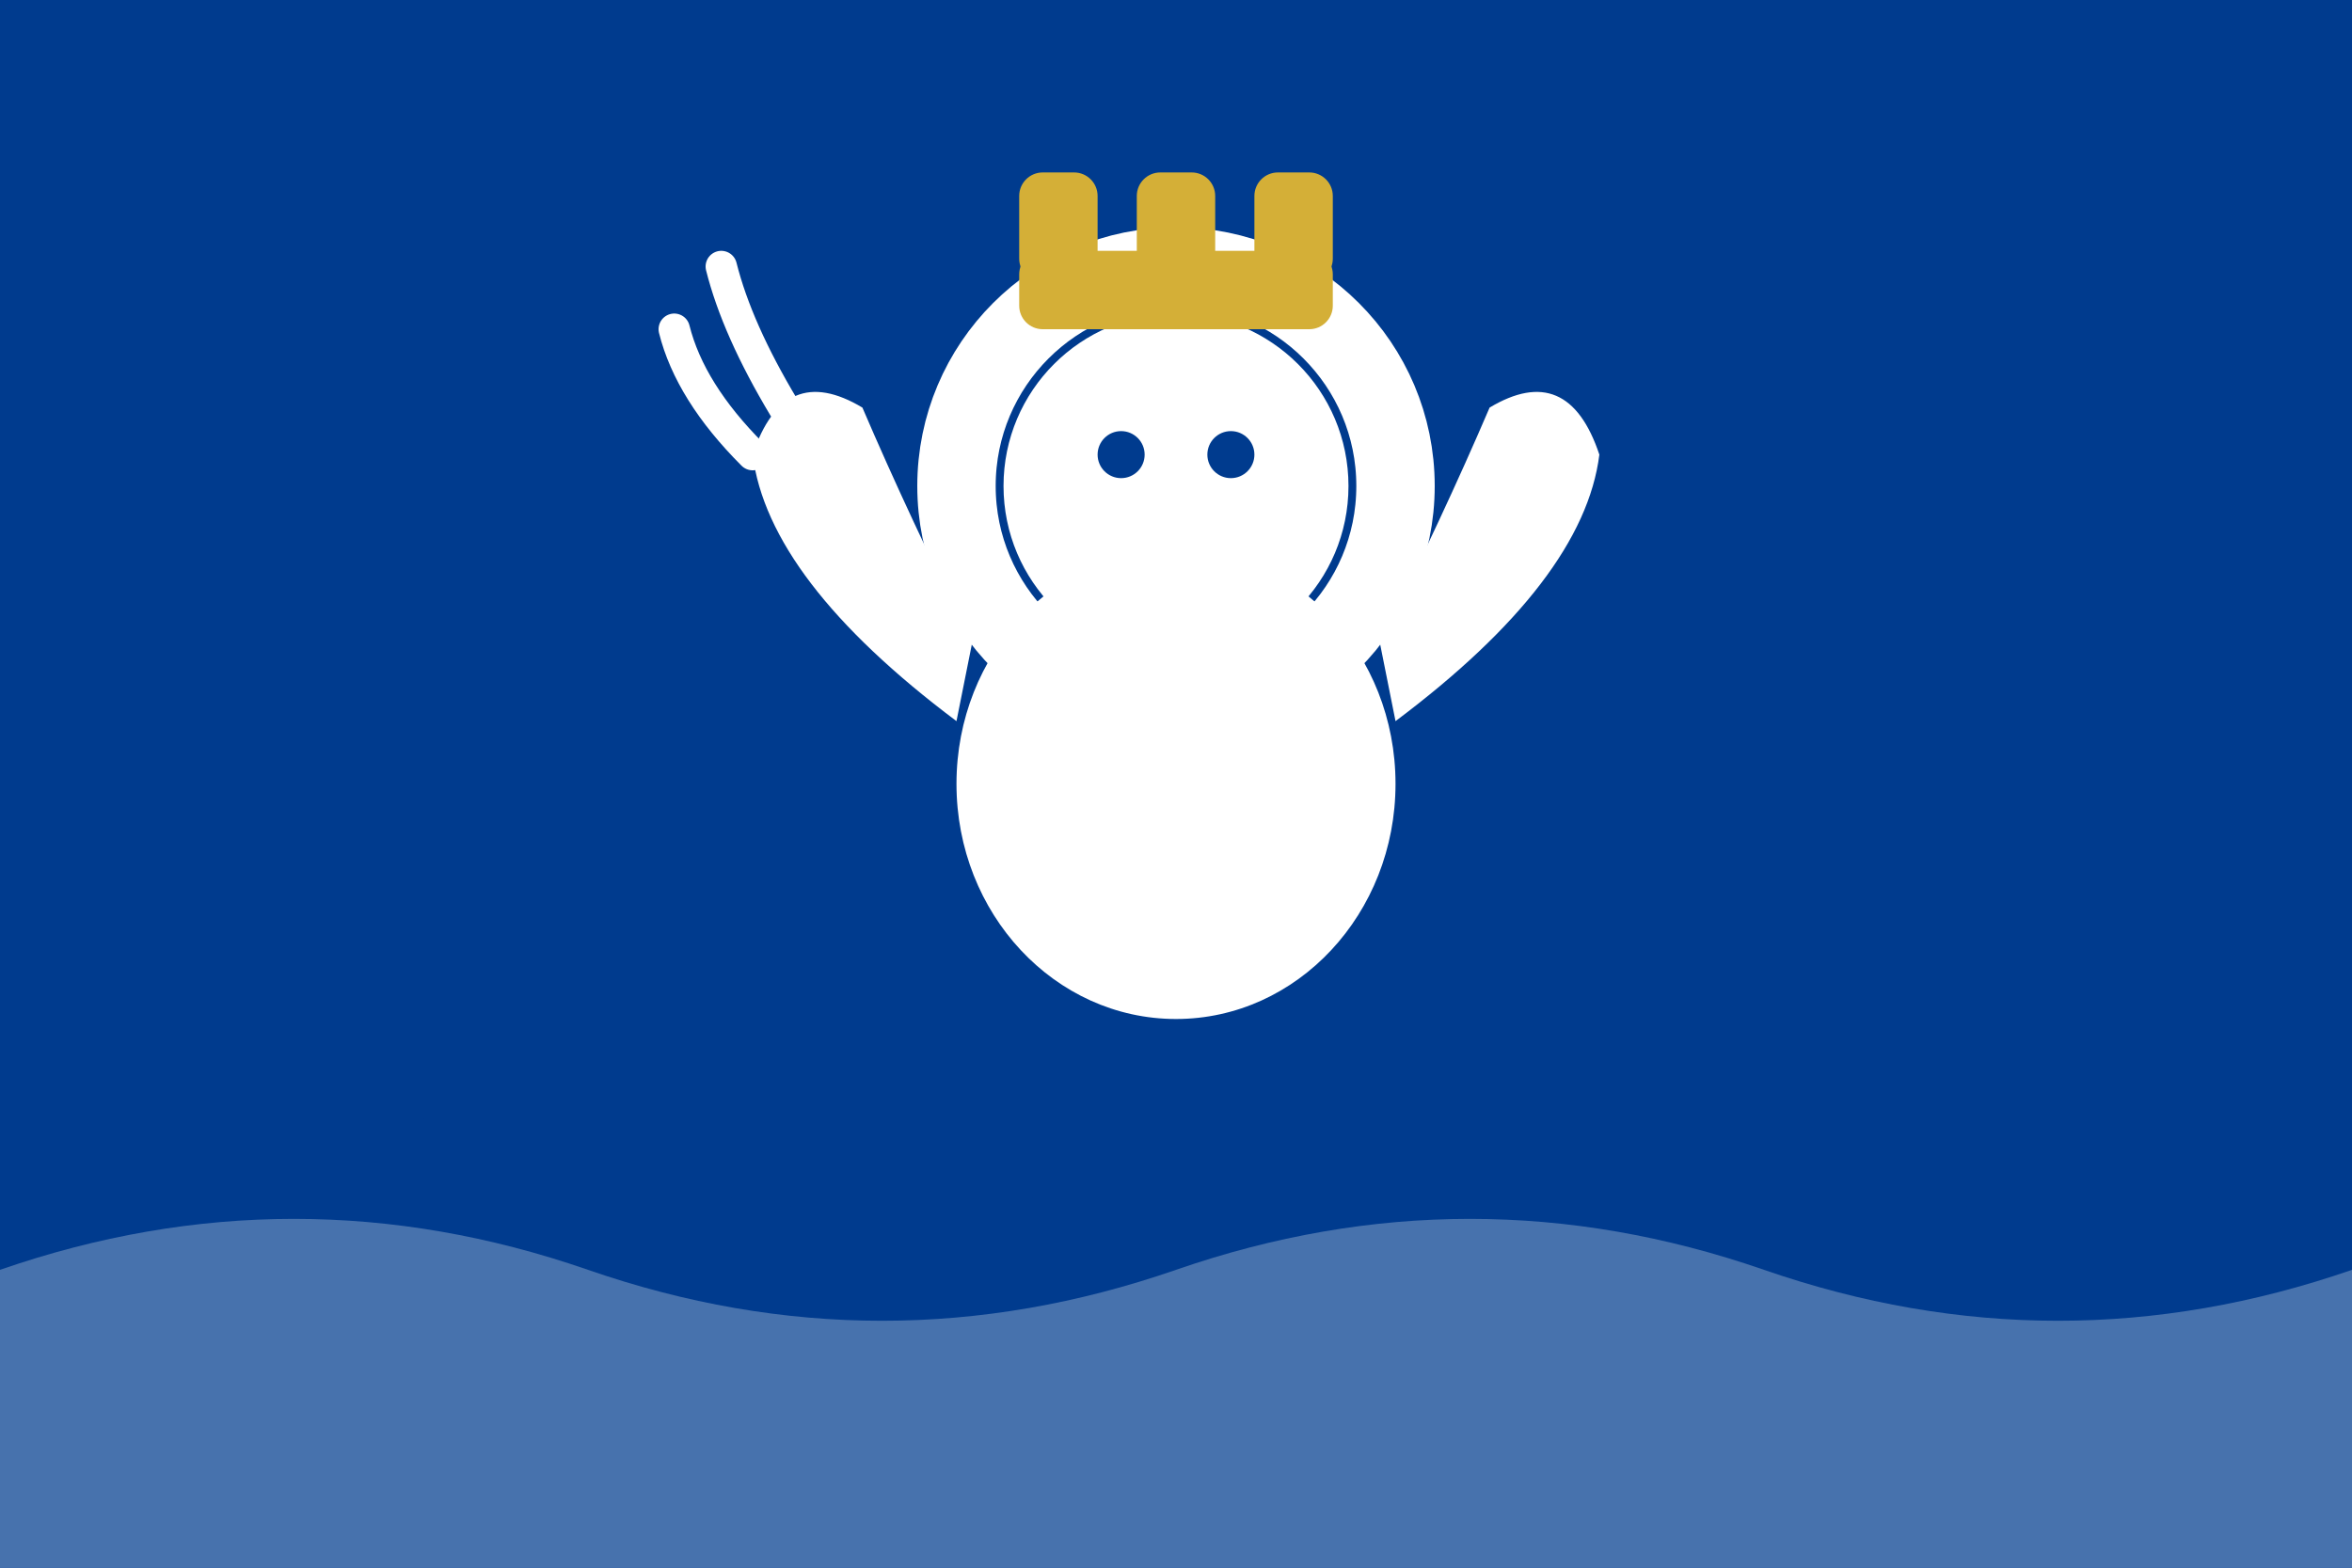
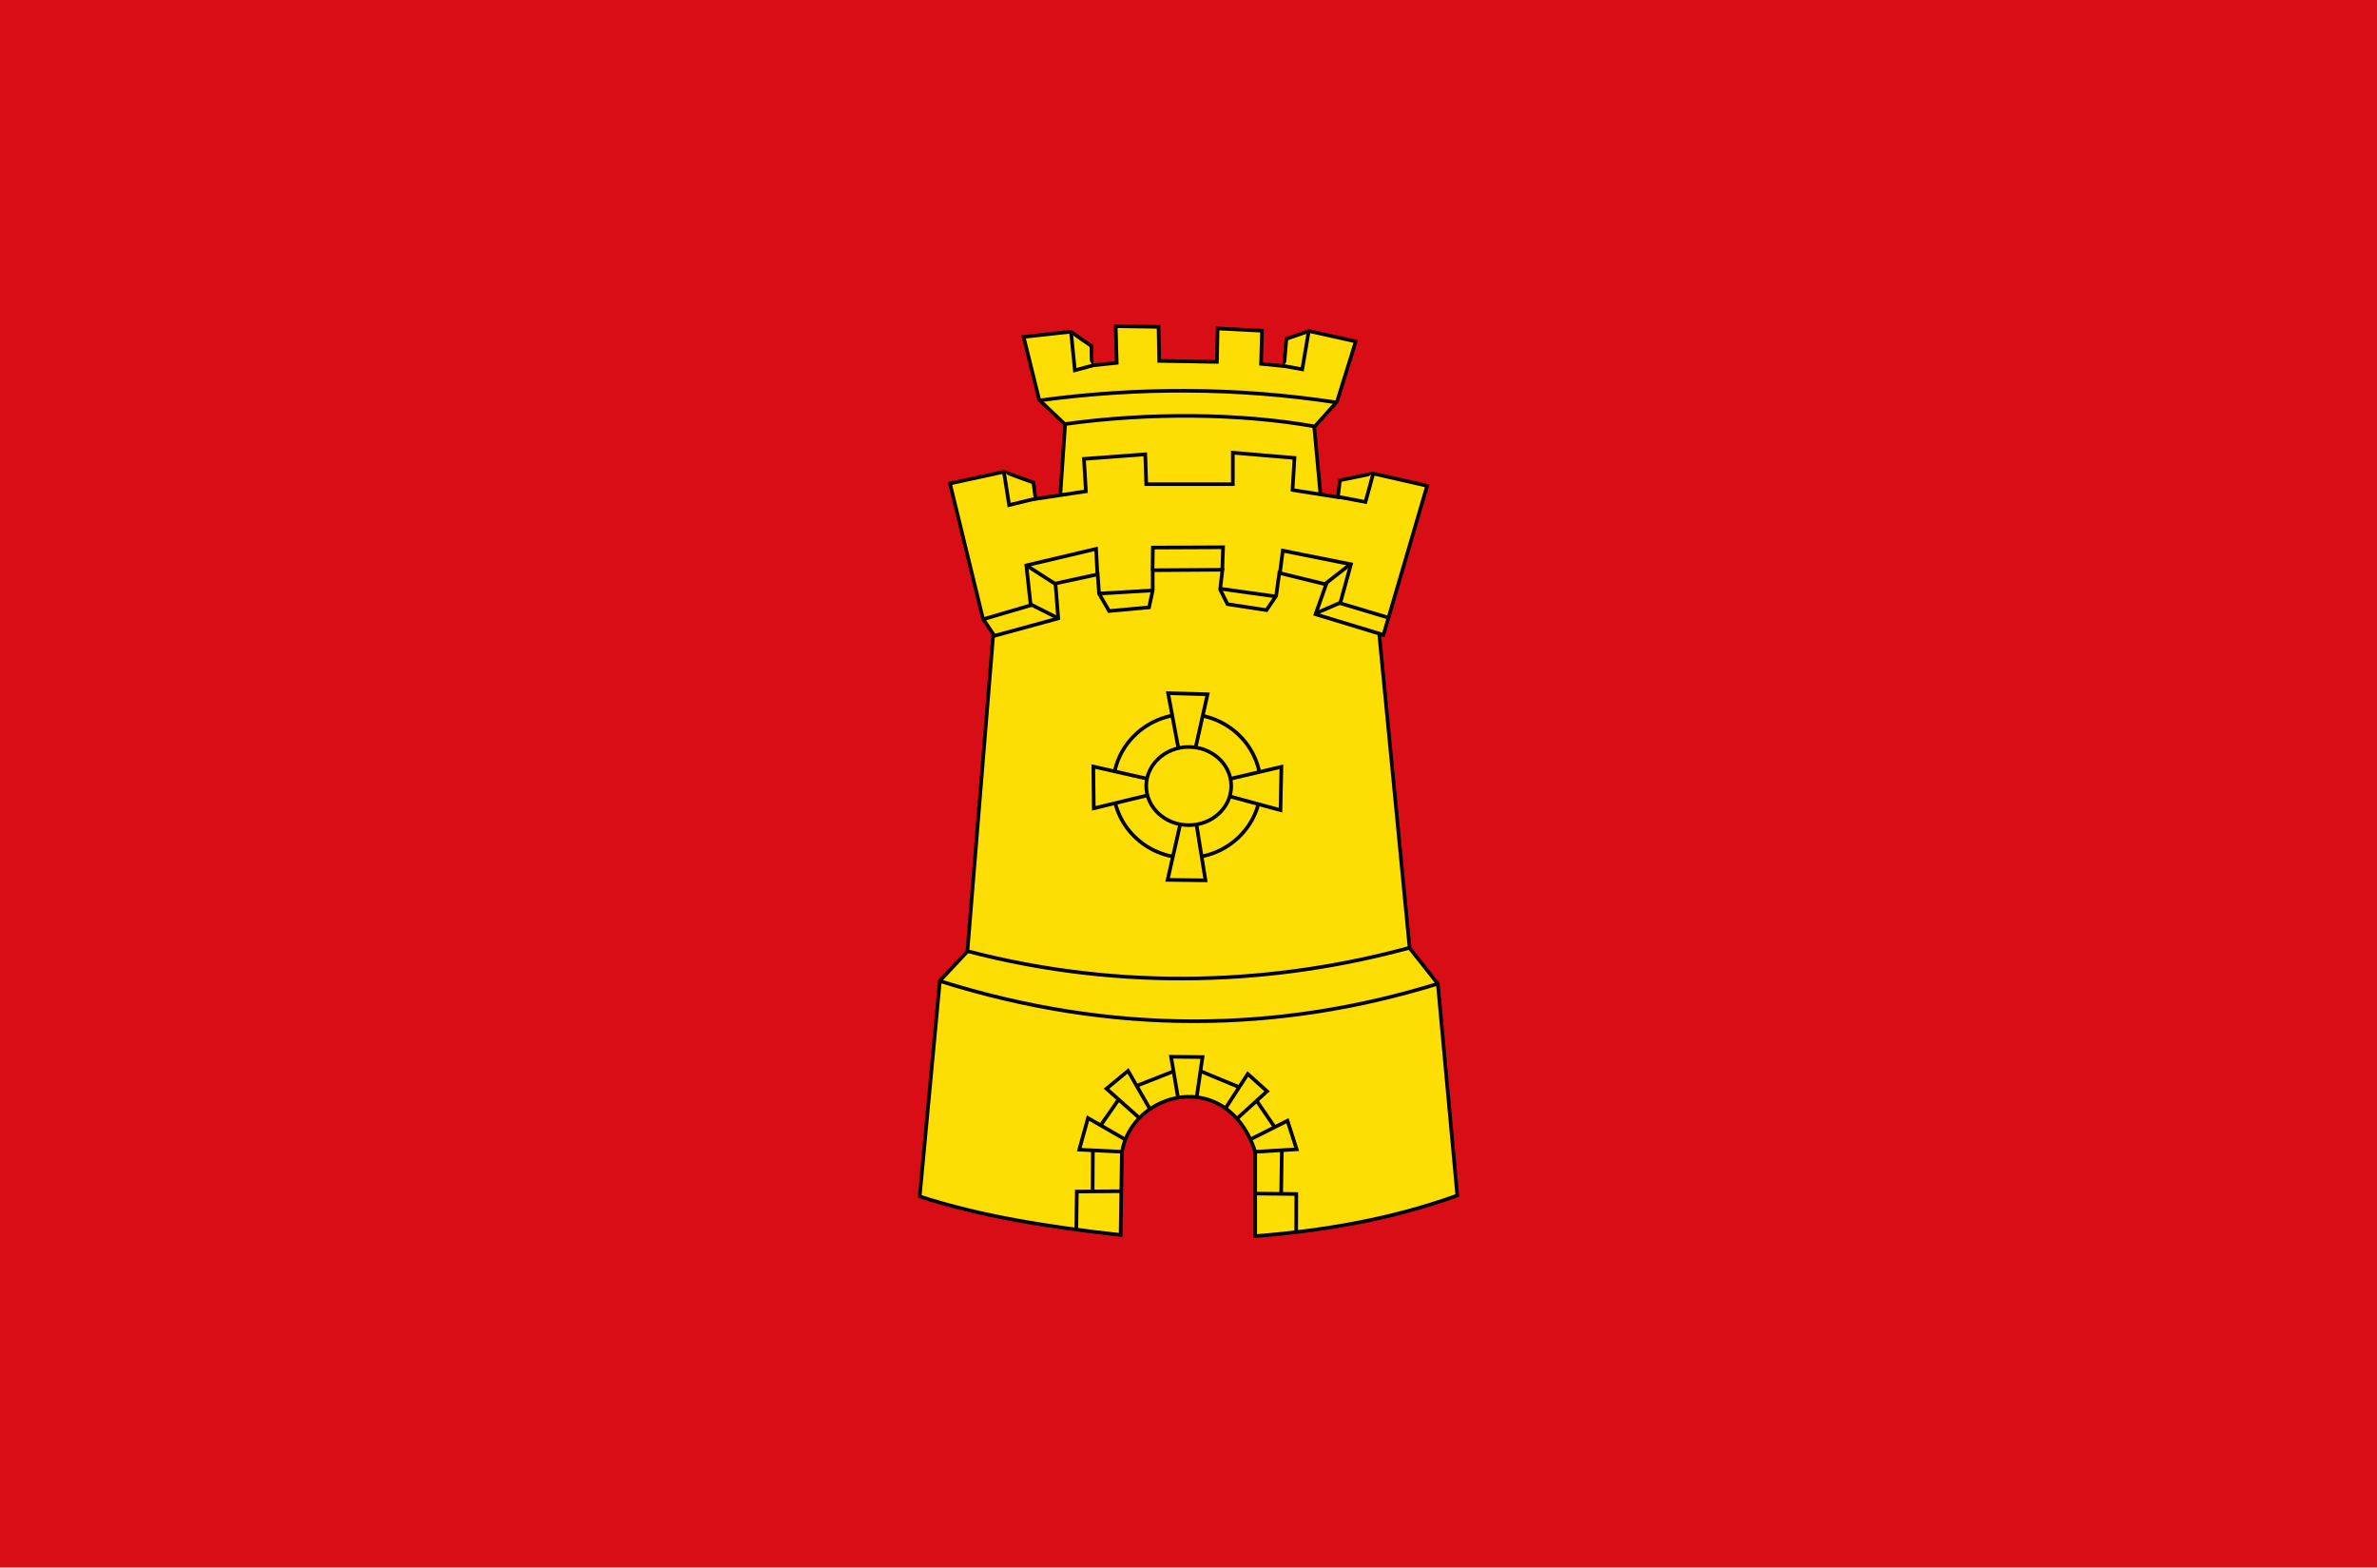
- <svg xmlns="http://www.w3.org/2000/svg" viewBox="0 0 300 200">
-   <rect width="300" height="200" fill="#003B8E" />
-   <ellipse cx="150" cy="100" rx="28" ry="30" fill="white" />
-   <circle cx="150" cy="62" r="22" fill="white" />
-   <circle cx="150" cy="62" r="28" fill="none" stroke="white" stroke-width="10" />
-   <circle cx="150" cy="62" r="18" fill="white" />
-   <circle cx="143" cy="58" r="3" fill="#003B8E" />
-   <circle cx="157" cy="58" r="3" fill="#003B8E" />
-   <rect x="130" y="32" width="40" height="10" rx="3" fill="#D4AF37" />
-   <rect x="130" y="22" width="10" height="14" rx="3" fill="#D4AF37" />
-   <rect x="145" y="22" width="10" height="14" rx="3" fill="#D4AF37" />
-   <rect x="160" y="22" width="10" height="14" rx="3" fill="#D4AF37" />
-   <path d="M122,92 Q98,74 96,58 Q100,46 110,52 Q116,66 124,82" fill="white" />
-   <path d="M96,58 Q88,50 86,42 M100,52 Q94,42 92,34" stroke="white" stroke-width="4" stroke-linecap="round" fill="none" />
-   <path d="M178,92 Q202,74 204,58 Q200,46 190,52 Q184,66 176,82" fill="white" />
-   <path d="M0,148 Q37.5,135 75,148 Q112.5,161 150,148 Q187.5,135 225,148 Q262.5,161 300,148 L300,200 L0,200 Z" fill="#003B8E" />
-   <path d="M0,162 Q37.5,149 75,162 Q112.5,175 150,162 Q187.5,149 225,162 Q262.5,175 300,162 L300,200 L0,200 Z" fill="white" opacity="0.28" />
+ <svg xmlns="http://www.w3.org/2000/svg" width="654.286" height="431.429" id="svg5570" version="1.1">
+   <defs id="defs5572" />
+   <g id="layer1" transform="translate(-107.1429,-265.2193)">
+     <rect style="fill:#d90d15;fill-opacity:1;fill-rule:evenodd;stroke:none" id="rect5386" width="654.286" height="431.429" x="107.143" y="265.219" />
+     <path style="fill:#fcdd04;fill-opacity:1;stroke:#000000;stroke-width:1px;stroke-linecap:butt;stroke-linejoin:miter;stroke-opacity:1" d="m 388.901,357.943 4.286,17.321 7.143,6.786 -1.607,23.393 72.321,0.536 -2.143,-23.214 6.25,-6.964 5.179,-16.607 -12.857,-2.857 -6.25,2.143 -0.625,7.5 -6.339,-0.625 0.268,-9.107 -12.232,-0.625 -0.179,9.196 -15.893,-0.268 -0.179,-9.375 -11.786,-0.179 0.268,10.089 -6.875,0.714 -0.089,-5.357 -5.714,-3.929 z" id="path4782-8" />
+     <path style="fill:#fcdd04;fill-opacity:1;stroke:#000000;stroke-width:1px;stroke-linecap:butt;stroke-linejoin:miter;stroke-opacity:1" d="m 401.937,356.514 1.071,10.625 4.911,-1.339" id="path4784-9" />
+     <path style="fill:#fcdd04;fill-opacity:1;stroke:#000000;stroke-width:1px;stroke-linecap:butt;stroke-linejoin:miter;stroke-opacity:1" d="m 467.383,356.335 -1.786,10.536 -5.156,-0.938" id="path4786-2" />
+     <path style="fill:#fcdd04;fill-opacity:1;stroke:#000000;stroke-width:1px;stroke-linecap:butt;stroke-linejoin:miter;stroke-opacity:1" d="m 393.187,375.443 c 27.145,-3.691 54.403,-3.63 81.786,0.536" id="path4788-7" />
+     <path style="fill:#fcdd04;fill-opacity:1;stroke:#000000;stroke-width:1px;stroke-linecap:butt;stroke-linejoin:miter;stroke-opacity:1" d="m 400.062,381.96 c 23.584,-3.272 48.472,-2.995 68.929,0.625" id="path4790-9" />
+     <path style="fill:#fcdd04;fill-opacity:1;stroke:#000000;stroke-width:1px;stroke-linecap:butt;stroke-linejoin:miter;stroke-opacity:1" d="m 382.01,421.778 -8.586,105.308 -7.576,8.081 -5.556,59.346 c 16.78,5.467 35.685,8.454 55.306,10.607 l 0.357,-22.803 c 2.822,-16.686 28.934,-23.632 36.696,-0.089 l 0,23.214 c 18.543,-1.462 37.086,-4.5 55.628,-11.181 l -5.36,-58.283 -7.768,-9.821 -9.979,-103.116 -3.771,-11.884 -60.893,-3.393 z" id="path4792-5" />
+     <path style="fill:none;fill-opacity:1;stroke:#000000;stroke-width:1px;stroke-linecap:butt;stroke-linejoin:miter;stroke-opacity:1" d="m 431.401,567.318 -1.92,-11.25 8.661,0.089 -1.607,11.071" id="path4794-4" />
+     <path style="fill:none;fill-opacity:1;stroke:#000000;stroke-width:1px;stroke-linecap:butt;stroke-linejoin:miter;stroke-opacity:1" d="m 423.633,570.398 -5.982,-10.447 -5.938,4.911 9.018,8.036" id="path4796-3" />
+     <path style="fill:none;fill-opacity:1;stroke:#000000;stroke-width:1px;stroke-linecap:butt;stroke-linejoin:miter;stroke-opacity:1" d="m 444.526,570.175 6.072,-9.375 5.312,4.777 -8.304,7.545" id="path4798-1" />
+     <path style="fill:none;fill-opacity:1;stroke:#000000;stroke-width:1px;stroke-linecap:butt;stroke-linejoin:miter;stroke-opacity:1" d="m 416.848,578.835 -10.223,-5.893 -2.411,8.705 11.786,0.58" id="path4800-2" />
+     <path style="fill:none;fill-opacity:1;stroke:#000000;stroke-width:1px;stroke-linecap:butt;stroke-linejoin:miter;stroke-opacity:1" d="m 415.732,593.076 -12.188,0.089 -0.134,10.536" id="path4802-3" />
+     <path style="fill:none;fill-opacity:1;stroke:#000000;stroke-width:1px;stroke-linecap:butt;stroke-linejoin:miter;stroke-opacity:1" d="m 451.3,578.794 0.189,-0.063 10.038,-5.051 2.525,7.86 -11.364,0.695" id="path4804-3" />
+     <path style="fill:none;fill-opacity:1;stroke:#000000;stroke-width:1px;stroke-linecap:butt;stroke-linejoin:miter;stroke-opacity:1" d="m 452.784,593.725 11.175,0.126 -0.032,10.417" id="path4806-4" />
+     <path style="fill:none;fill-opacity:1;stroke:#000000;stroke-width:1px;stroke-linecap:butt;stroke-linejoin:miter;stroke-opacity:1" d="m 459.981,581.698 -0.189,12.059" id="path4808-1" />
+     <path style="fill:none;fill-opacity:1;stroke:#000000;stroke-width:1px;stroke-linecap:butt;stroke-linejoin:miter;stroke-opacity:1" d="m 453.131,568.313 4.861,7.103" id="path4810-1" />
+     <path style="fill:none;fill-opacity:1;stroke:#000000;stroke-width:1px;stroke-linecap:butt;stroke-linejoin:miter;stroke-opacity:1" d="m 437.6,560.043 10.67,4.419" id="path4812-3" />
+     <path style="fill:none;fill-opacity:1;stroke:#000000;stroke-width:1px;stroke-linecap:butt;stroke-linejoin:miter;stroke-opacity:1" d="m 419.928,564.103 10.223,-4.018" id="path4814-8" />
+     <path style="fill:none;fill-opacity:1;stroke:#000000;stroke-width:1px;stroke-linecap:butt;stroke-linejoin:miter;stroke-opacity:1" d="m 415.03,567.871 -4.988,7.197" id="path4816-7" />
+     <path style="fill:none;fill-opacity:1;stroke:#000000;stroke-width:1px;stroke-linecap:butt;stroke-linejoin:miter;stroke-opacity:1" d="m 407.959,581.887 -0.063,11.364" id="path4818-4" />
+     <path style="fill:#fcdd04;fill-opacity:1;stroke:#000000;stroke-width:1px;stroke-linecap:butt;stroke-linejoin:miter;stroke-opacity:1" d="m 373.276,526.96 c 43.31,11.361 85.466,9.052 121.875,-0.893" id="path4820-2" />
+     <path style="fill:#fcdd04;fill-opacity:1;stroke:#000000;stroke-width:1px;stroke-linecap:butt;stroke-linejoin:miter;stroke-opacity:1" d="m 502.976,535.957 c -43.879,13.55 -89.468,14.277 -137.155,-0.738" id="path4822-7" />
+     <path style="fill:#fcdd04;fill-opacity:1;fill-rule:evenodd;stroke:#000000;stroke-opacity:1" id="path4824-7" d="m 485.982,-215.147 c 0,10.922 -9.094,19.777 -20.312,19.777 -11.218,0 -20.312,-8.854 -20.312,-19.777 0,-10.922 9.094,-19.777 20.312,-19.777 11.218,0 20.312,8.854 20.312,19.777 z" transform="translate(-31.813,696.7053)" />
+     <path style="fill:#fcdd04;fill-opacity:1;stroke:#000000;stroke-width:1px;stroke-linecap:butt;stroke-linejoin:miter;stroke-opacity:1" d="m 431.508,471.212 -2.841,-15.215 10.859,0.316 -3.283,14.647" id="path5336-9" />
+     <path style="fill:#fcdd04;fill-opacity:1;stroke:#000000;stroke-width:1px;stroke-linecap:butt;stroke-linejoin:miter;stroke-opacity:1" d="m 422.858,479.546 -14.773,-3.346 0.126,11.49 14.9,-3.599" id="path5338-3" />
+     <path style="fill:#fcdd04;fill-opacity:1;stroke:#000000;stroke-width:1px;stroke-linecap:butt;stroke-linejoin:miter;stroke-opacity:1" d="m 445.65,479.609 14.205,-3.346 -0.253,11.932 -14.205,-3.851" id="path5340-1" />
+     <path style="fill:#fcdd04;fill-opacity:1;stroke:#000000;stroke-width:1px;stroke-linecap:butt;stroke-linejoin:miter;stroke-opacity:1" d="m 432.013,492.047 -3.472,15.342 10.417,0.126 -2.462,-15.279" id="path5342-9" />
+     <path transform="translate(-30.47257,697.6953)" style="fill:#fcdd04;fill-opacity:1;fill-rule:evenodd;stroke:#000000;stroke-width:1;stroke-linecap:round;stroke-miterlimit:4;stroke-opacity:1;stroke-dasharray:none;stroke-dashoffset:0" id="path5334-8" d="m 476.518,-216.129 c 0,5.942 -5.237,10.759 -11.696,10.759 -6.46,0 -11.696,-4.817 -11.696,-10.759 0,-5.942 5.237,-10.759 11.696,-10.759 6.46,0 11.696,4.817 11.696,10.759 z" />
+     <path style="fill:#fcdd04;fill-opacity:1;stroke:#000000;stroke-width:1px;stroke-linecap:butt;stroke-linejoin:miter;stroke-opacity:1" d="m 368.626,398.292 9.091,37.249 3.157,4.672 17.551,-4.798 -0.758,-9.596 11.617,-2.525 0.379,5.303 2.778,4.798 10.985,-1.01 1.01,-4.672 0,-5.556 19.193,-0.126 -0.631,5.43 2.02,4.041 10.733,1.641 2.652,-3.914 0.884,-6.313 12.879,3.157 -2.904,8.207 18.688,5.682 12.023,-41.036 -14.911,-3.393 -9.107,1.875 -0.536,4.643 -12.5,-1.964 0.536,-8.839 -16.964,-1.429 0,8.661 -23.839,0 -0.268,-8.214 -16.875,1.25 0.536,8.929 -13.869,2.08 -0.568,-4.483 -8.144,-2.967 z" id="path5362-6" />
+     <path style="fill:#fcdd04;fill-opacity:1;stroke:#000000;stroke-width:1px;stroke-linecap:butt;stroke-linejoin:miter;stroke-opacity:1" d="m 383.462,395.009 1.452,9.218 7.261,-1.768" id="path5364-5" />
+     <path style="fill:#fcdd04;fill-opacity:1;stroke:#000000;stroke-width:1px;stroke-linecap:butt;stroke-linejoin:miter;stroke-opacity:1" d="m 475.449,401.954 7.545,1.421 2.178,-7.923" id="path5366-0" />
+     <path style="fill:none;fill-opacity:1;stroke:#000000;stroke-width:1px;stroke-linecap:butt;stroke-linejoin:miter;stroke-opacity:1" d="m 377.717,435.668 13.132,-3.851 -1.2,-10.985 19.193,-4.546 0.379,7.197" id="path5368-2" />
+     <path style="fill:none;fill-opacity:1;stroke:#000000;stroke-width:1px;stroke-linecap:butt;stroke-linejoin:miter;stroke-opacity:1" d="m 389.65,420.831 8.081,5.177" id="path5370-8" />
+     <path style="fill:none;fill-opacity:1;stroke:#000000;stroke-width:1px;stroke-linecap:butt;stroke-linejoin:miter;stroke-opacity:1" d="m 390.849,431.564 7.639,3.851" id="path5372-6" />
+     <path style="fill:none;fill-opacity:1;stroke:#000000;stroke-width:1px;stroke-linecap:butt;stroke-linejoin:miter;stroke-opacity:1" d="m 409.474,428.597 14.963,-0.884" id="path5374-0" />
+     <path style="fill:none;fill-opacity:1;stroke:#000000;stroke-width:1px;stroke-linecap:butt;stroke-linejoin:miter;stroke-opacity:1" d="m 424.392,422.228 0.089,-6.295 19.33,-0.089 -0.223,6.205" id="path5376-2" />
+     <path style="fill:none;fill-opacity:1;stroke:#000000;stroke-width:1px;stroke-linecap:butt;stroke-linejoin:miter;stroke-opacity:1" d="m 442.83,427.228 15.357,2.143" id="path5378-4" />
+     <path style="fill:none;fill-opacity:1;stroke:#000000;stroke-width:1px;stroke-linecap:butt;stroke-linejoin:miter;stroke-opacity:1" d="m 459.437,423.032 0.804,-6.25 18.75,3.75 -2.946,10.714 13.393,4.018" id="path5380-8" />
+     <path style="fill:none;fill-opacity:1;stroke:#000000;stroke-width:1px;stroke-linecap:butt;stroke-linejoin:miter;stroke-opacity:1" d="m 469.169,434.103 6.786,-2.946" id="path5382-6" />
+     <path style="fill:none;fill-opacity:1;stroke:#000000;stroke-width:1px;stroke-linecap:butt;stroke-linejoin:miter;stroke-opacity:1" d="m 471.937,425.889 6.875,-5.357" id="path5384-5" />
+   </g>
</svg>
